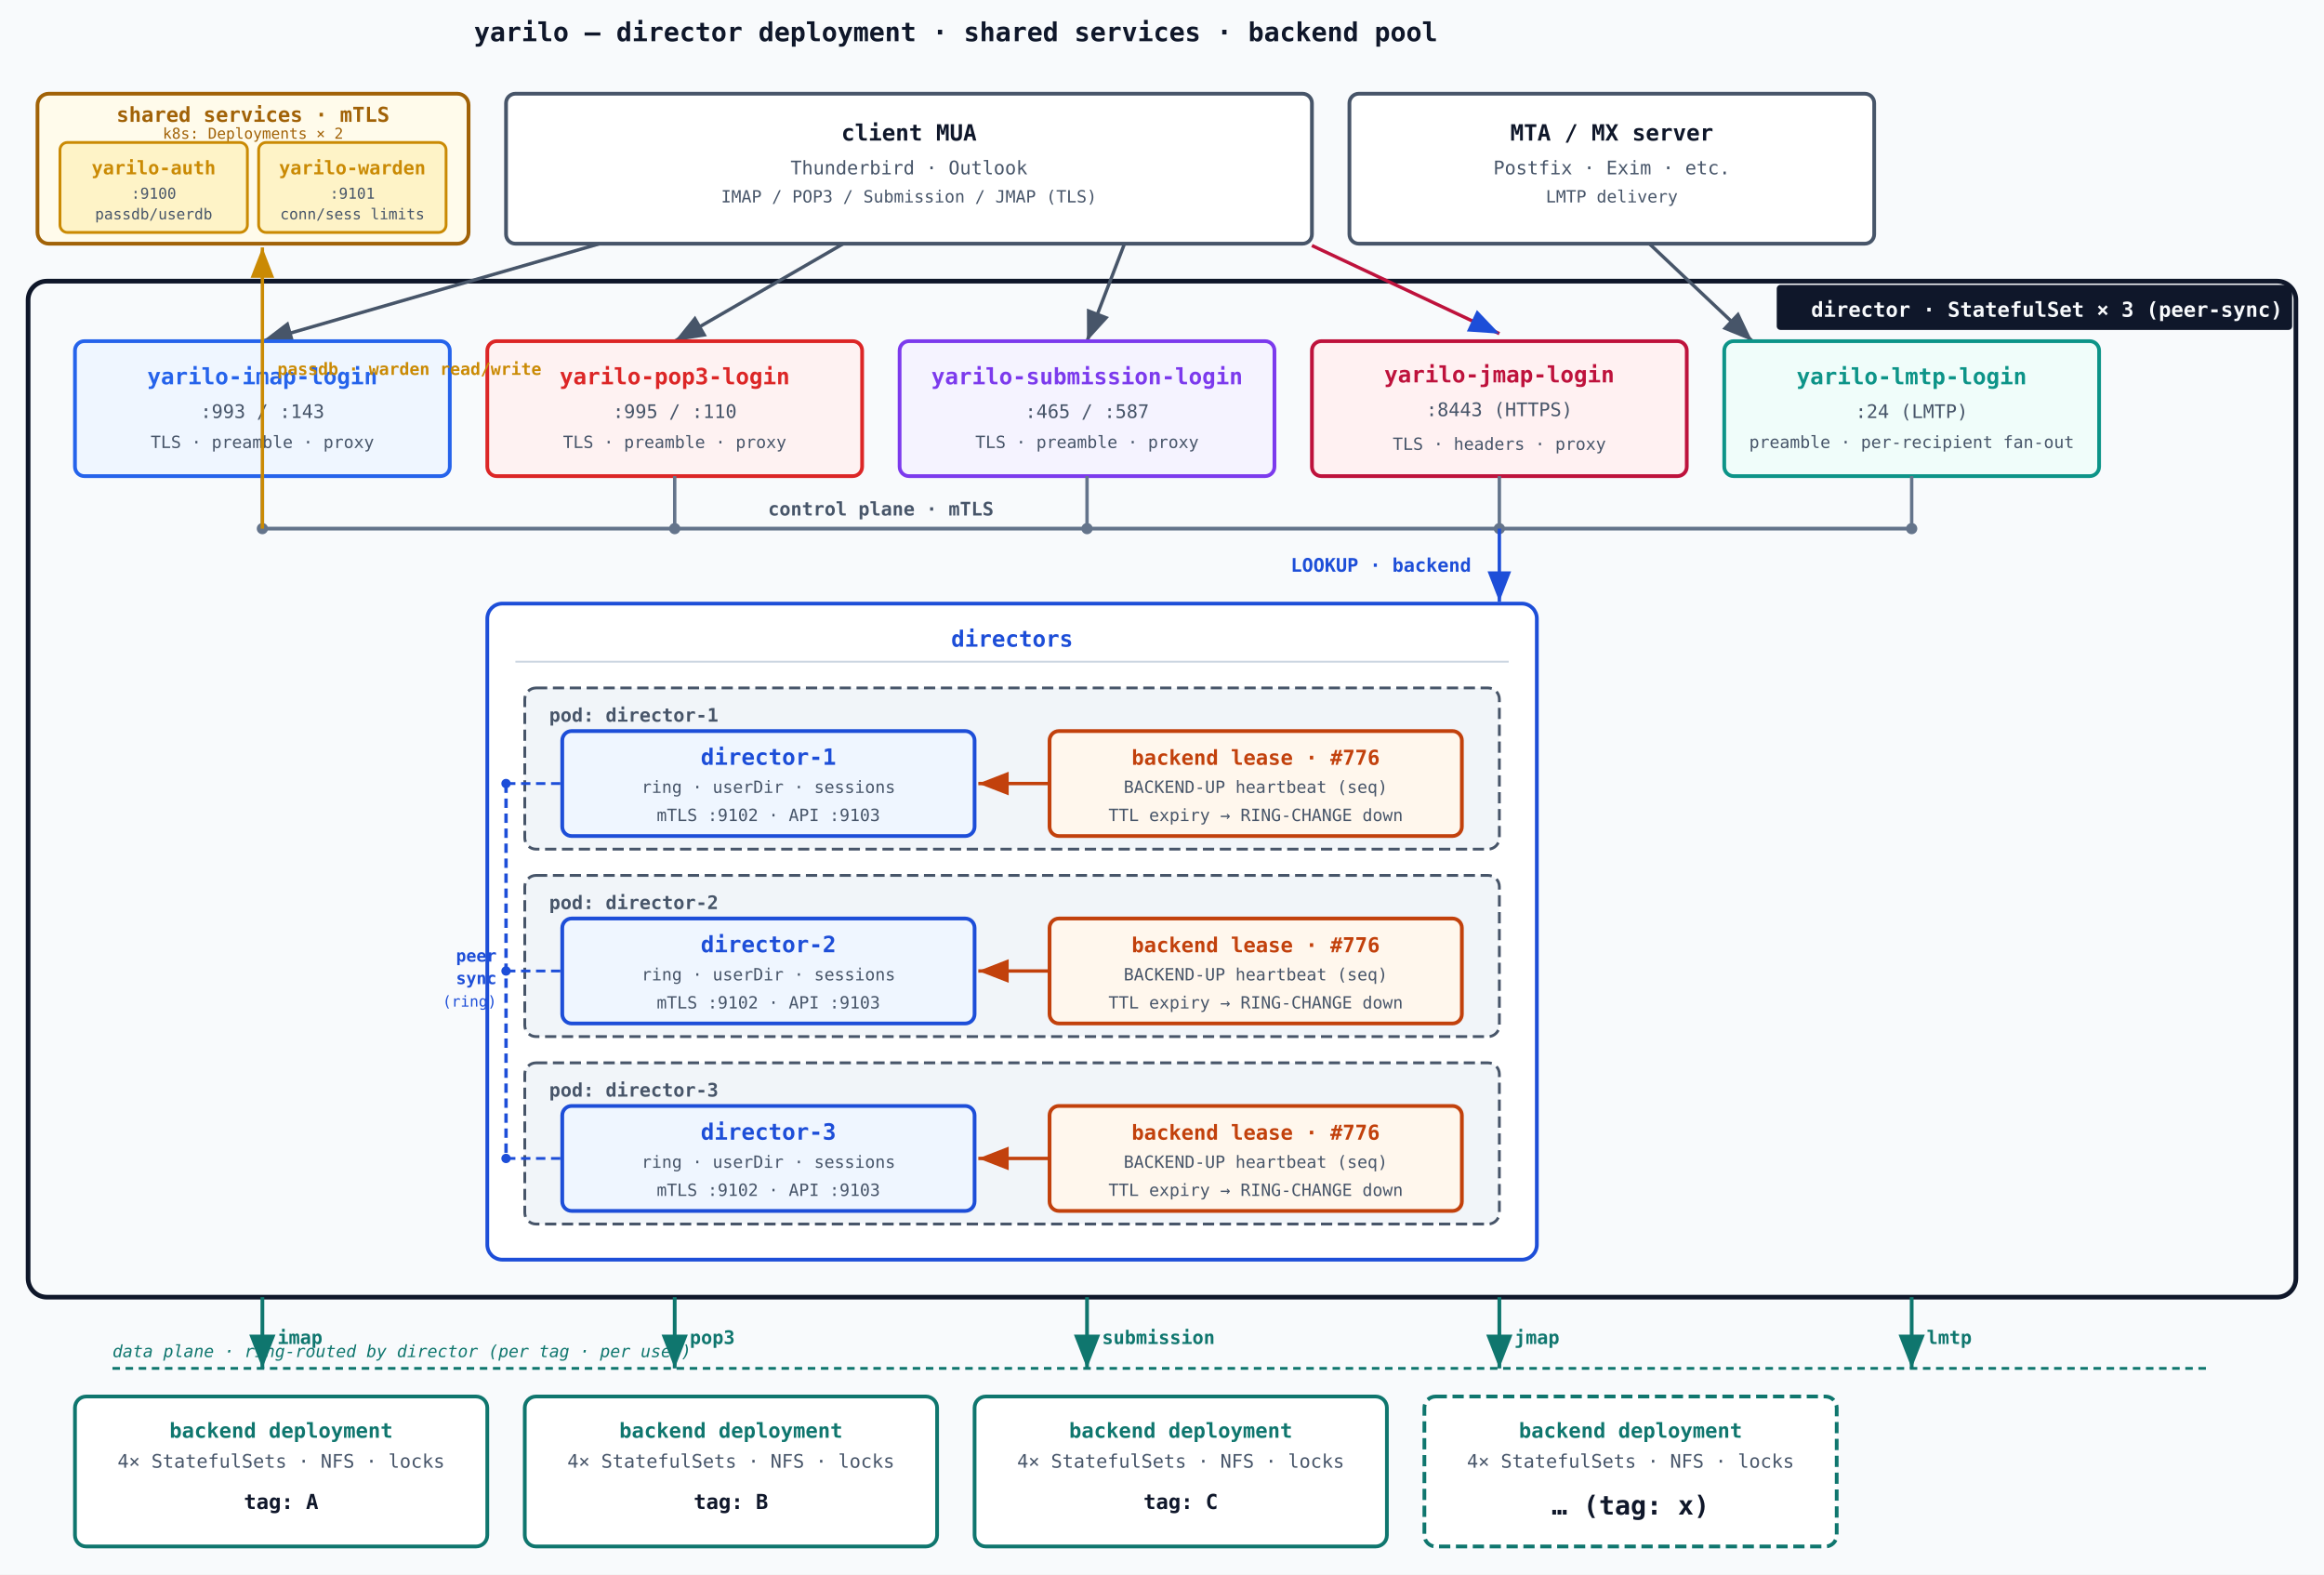
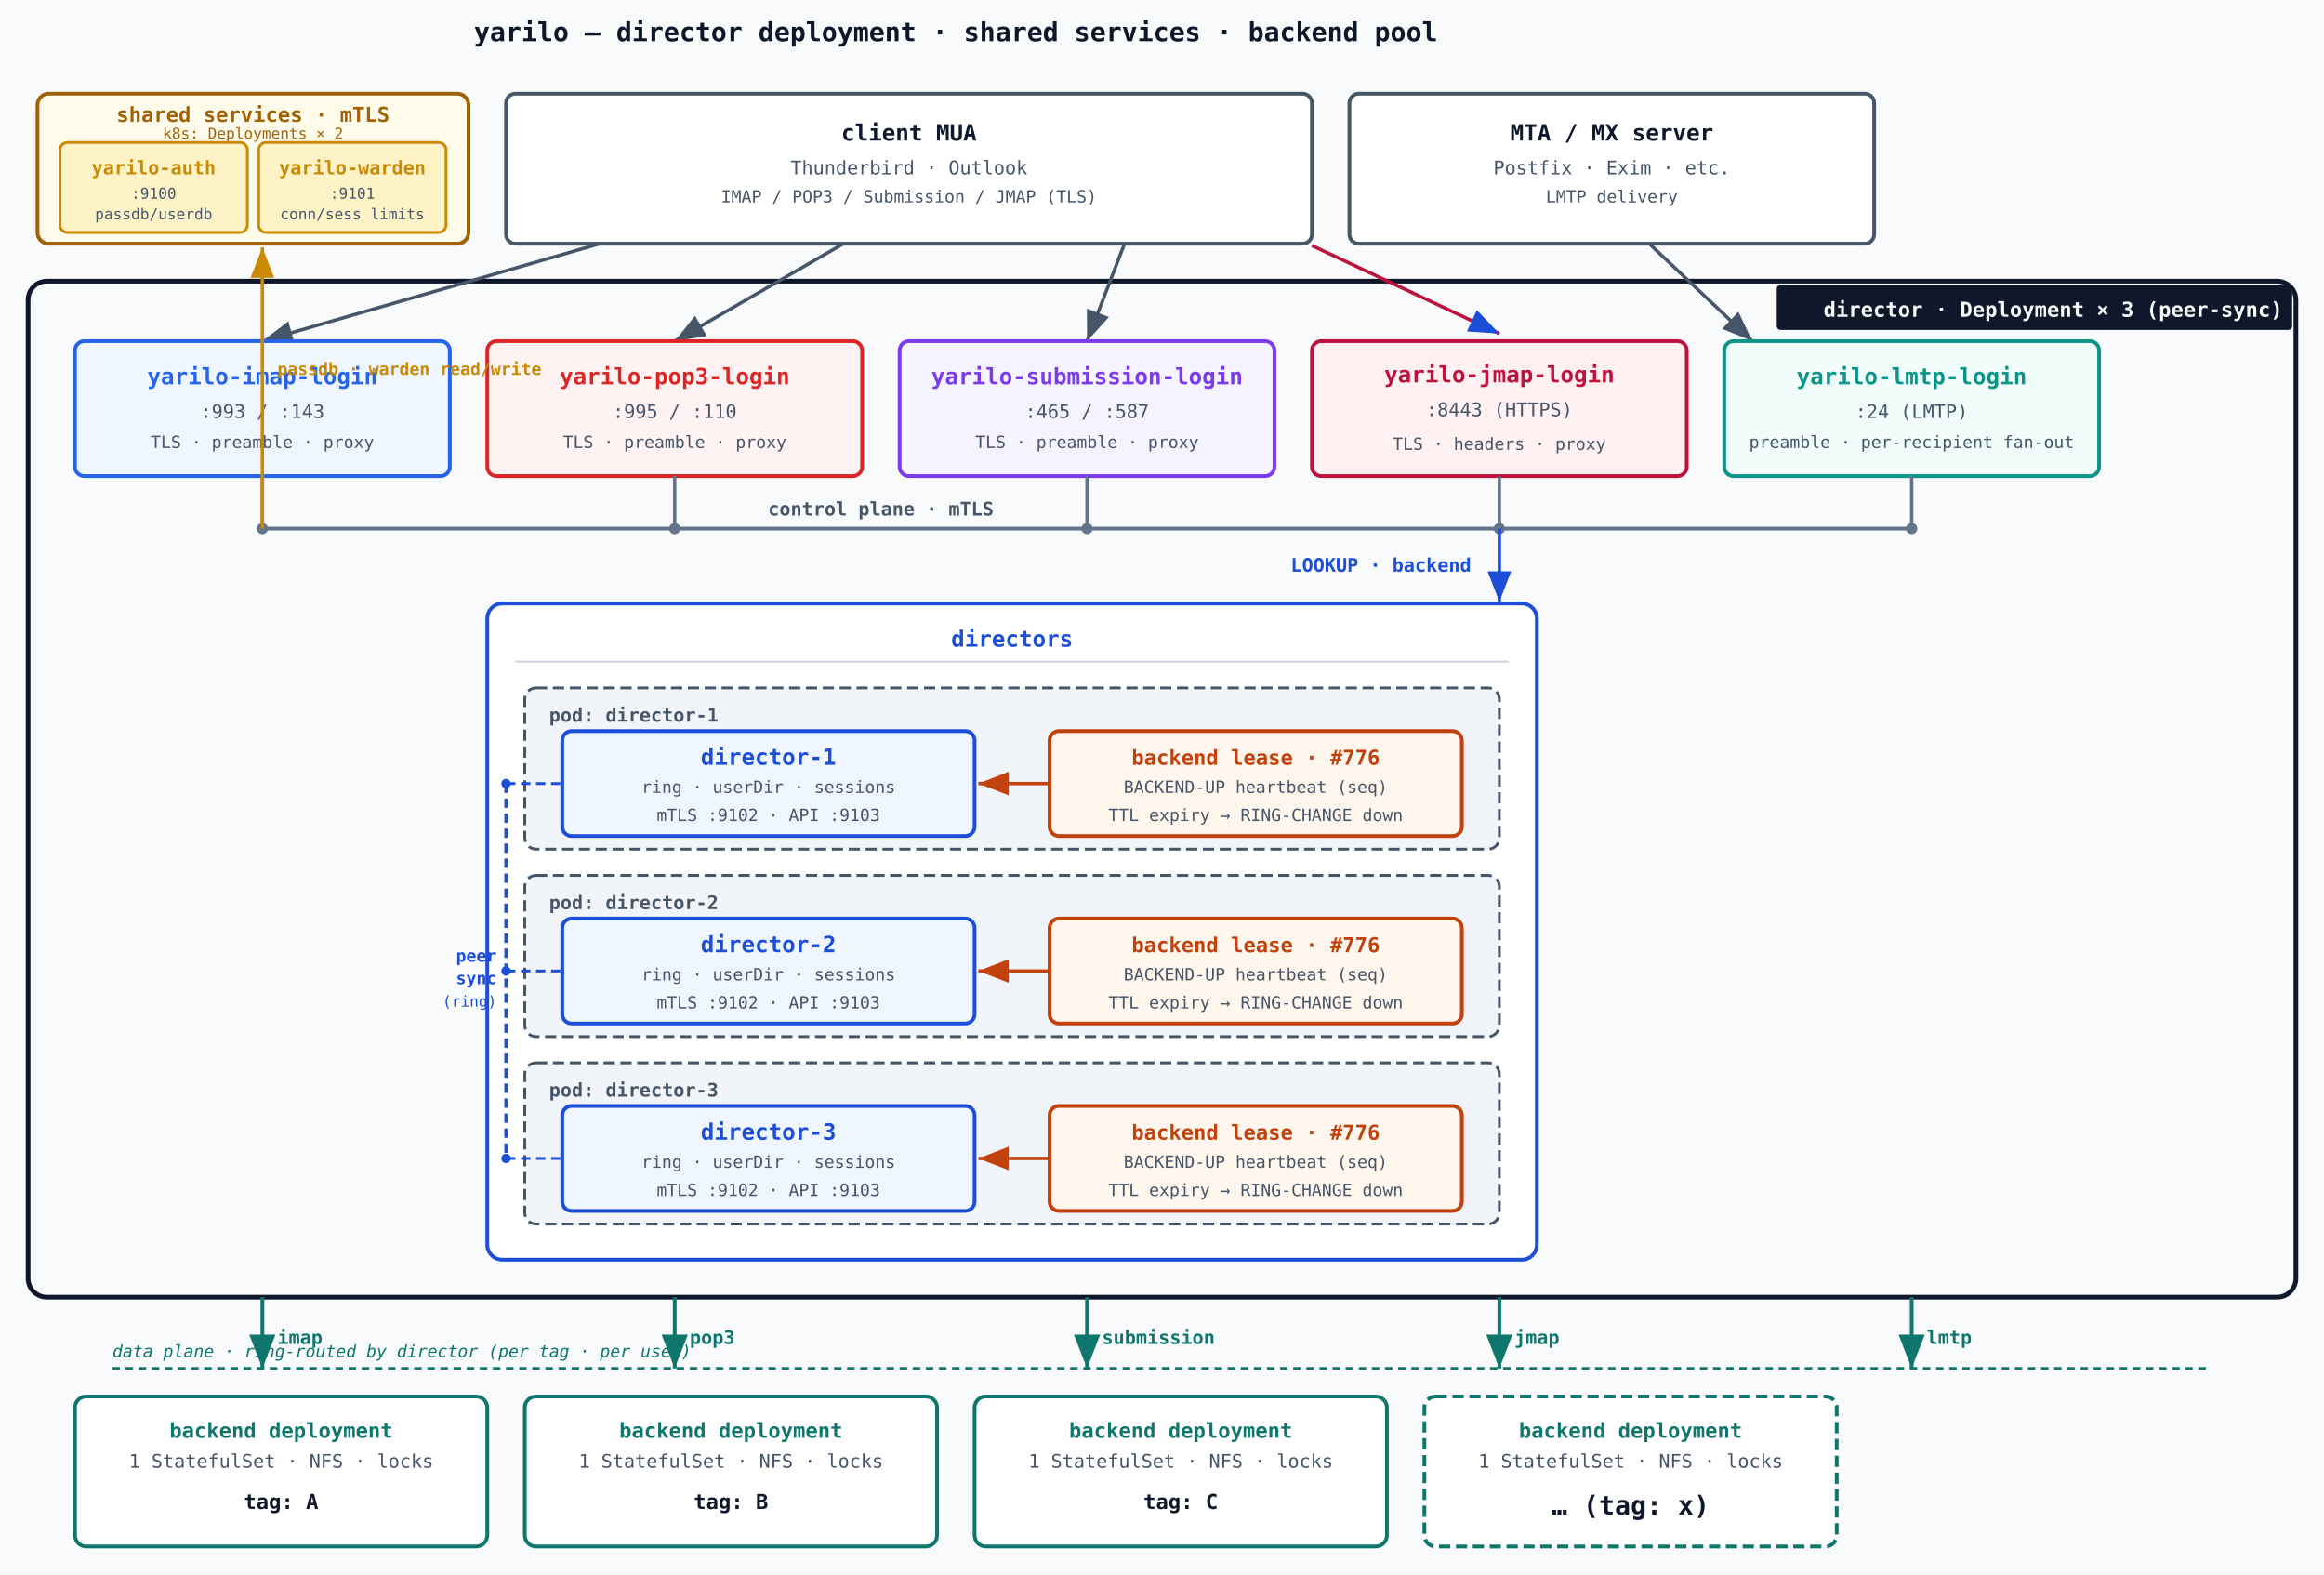
<svg xmlns="http://www.w3.org/2000/svg" width="1240" height="840" font-family="monospace">
  <defs>
    <marker id="am" markerWidth="9" markerHeight="7" refX="9" refY="3.5" orient="auto">
      <polygon points="0 0,9 3.5,0 7" fill="#c2410c" />
    </marker>
    <marker id="aa" markerWidth="9" markerHeight="7" refX="9" refY="3.5" orient="auto">
      <polygon points="0 0,9 3.5,0 7" fill="#ca8a04" />
    </marker>
    <marker id="ad" markerWidth="9" markerHeight="7" refX="9" refY="3.5" orient="auto">
      <polygon points="0 0,9 3.5,0 7" fill="#1d4ed8" />
    </marker>
    <marker id="ax" markerWidth="9" markerHeight="7" refX="9" refY="3.5" orient="auto">
      <polygon points="0 0,9 3.5,0 7" fill="#475569" />
    </marker>
    <marker id="ap" markerWidth="9" markerHeight="7" refX="9" refY="3.5" orient="auto">
      <polygon points="0 0,9 3.5,0 7" fill="#0f766e" />
    </marker>
  </defs>
  <rect width="1240" height="840" fill="#f8fafc" />
  <text x="510" y="22" text-anchor="middle" fill="#0f172a" font-size="14" font-weight="bold">yarilo — director deployment · shared services · backend pool</text>
  <rect x="20" y="50" width="230" height="80" rx="6" fill="#fffbeb" stroke="#a16207" stroke-width="2" />
  <text x="135" y="65" text-anchor="middle" fill="#a16207" font-size="11" font-weight="bold">shared services · mTLS</text>
  <text x="135" y="74" text-anchor="middle" fill="#a16207" font-size="8">k8s: Deployments × 2</text>
  <rect x="32" y="76" width="100" height="48" rx="4" fill="#fef3c7" stroke="#ca8a04" stroke-width="1.5" />
  <text x="82" y="93" text-anchor="middle" fill="#ca8a04" font-size="10" font-weight="bold">yarilo-auth</text>
  <text x="82" y="106" text-anchor="middle" fill="#475569" font-size="8">:9100</text>
  <text x="82" y="117" text-anchor="middle" fill="#475569" font-size="8">passdb/userdb</text>
  <rect x="138" y="76" width="100" height="48" rx="4" fill="#fef3c7" stroke="#ca8a04" stroke-width="1.5" />
  <text x="188" y="93" text-anchor="middle" fill="#ca8a04" font-size="10" font-weight="bold">yarilo-warden</text>
  <text x="188" y="106" text-anchor="middle" fill="#475569" font-size="8">:9101</text>
  <text x="188" y="117" text-anchor="middle" fill="#475569" font-size="8">conn/sess limits</text>
  <rect x="270" y="50" width="430" height="80" rx="5" fill="#ffffff" stroke="#475569" stroke-width="2" />
  <text x="485" y="75" text-anchor="middle" fill="#0f172a" font-size="12" font-weight="bold">client MUA</text>
  <text x="485" y="93" text-anchor="middle" fill="#475569" font-size="10">Thunderbird · Outlook</text>
  <text x="485" y="108" text-anchor="middle" fill="#475569" font-size="9">IMAP / POP3 / Submission / JMAP (TLS)</text>
  <rect x="720" y="50" width="280" height="80" rx="5" fill="#ffffff" stroke="#475569" stroke-width="2" />
  <text x="860" y="75" text-anchor="middle" fill="#0f172a" font-size="12" font-weight="bold">MTA / MX server</text>
  <text x="860" y="93" text-anchor="middle" fill="#475569" font-size="10">Postfix · Exim · etc.</text>
  <text x="860" y="108" text-anchor="middle" fill="#475569" font-size="9">LMTP delivery</text>
  <rect x="15" y="150" width="1210" height="542" rx="10" fill="none" stroke="#0f172a" stroke-width="2.5" />
  <rect x="948" y="152" width="275" height="24" rx="2" fill="#0f172a" />
-   <text x="1218" y="169" text-anchor="end" fill="#f8fafc" font-size="11" font-weight="bold">director · StatefulSet × 3 (peer-sync)</text>
+   <text x="1218" y="169" text-anchor="end" fill="#f8fafc" font-size="11" font-weight="bold">director · Deployment × 3 (peer-sync)</text>
  <line x1="320" y1="130" x2="140" y2="182" stroke="#475569" stroke-width="1.8" marker-end="url(#ax)" />
  <line x1="450" y1="130" x2="360" y2="182" stroke="#475569" stroke-width="1.8" marker-end="url(#ax)" />
  <line x1="600" y1="130" x2="580" y2="182" stroke="#475569" stroke-width="1.8" marker-end="url(#ax)" />
  <line x1="880" y1="130" x2="935" y2="182" stroke="#475569" stroke-width="1.8" marker-end="url(#ax)" />
  <rect x="40" y="182" width="200" height="72" rx="5" fill="#eff6ff" stroke="#2563eb" stroke-width="2" />
  <text x="140" y="205" text-anchor="middle" fill="#2563eb" font-size="12" font-weight="bold">yarilo-imap-login</text>
  <text x="140" y="223" text-anchor="middle" fill="#475569" font-size="10">:993 / :143</text>
  <text x="140" y="239" text-anchor="middle" fill="#475569" font-size="9">TLS · preamble · proxy</text>
  <rect x="260" y="182" width="200" height="72" rx="5" fill="#fef2f2" stroke="#dc2626" stroke-width="2" />
  <text x="360" y="205" text-anchor="middle" fill="#dc2626" font-size="12" font-weight="bold">yarilo-pop3-login</text>
  <text x="360" y="223" text-anchor="middle" fill="#475569" font-size="10">:995 / :110</text>
  <text x="360" y="239" text-anchor="middle" fill="#475569" font-size="9">TLS · preamble · proxy</text>
  <rect x="480" y="182" width="200" height="72" rx="5" fill="#f5f3ff" stroke="#7c3aed" stroke-width="2" />
  <text x="580" y="205" text-anchor="middle" fill="#7c3aed" font-size="12" font-weight="bold">yarilo-submission-login</text>
  <text x="580" y="223" text-anchor="middle" fill="#475569" font-size="10">:465 / :587</text>
  <text x="580" y="239" text-anchor="middle" fill="#475569" font-size="9">TLS · preamble · proxy</text>
  <rect x="700" y="182" width="200" height="72" rx="5" fill="#fff1f2" stroke="#be123c" stroke-width="2" />
  <text x="800" y="204" text-anchor="middle" fill="#be123c" font-size="12" font-weight="bold">yarilo-jmap-login</text>
  <text x="800" y="222" text-anchor="middle" fill="#475569" font-size="10">:8443 (HTTPS)</text>
  <text x="800" y="240" text-anchor="middle" fill="#475569" font-size="9">TLS · headers · proxy</text>
  <rect x="920" y="182" width="200" height="72" rx="5" fill="#f0fdfa" stroke="#0d9488" stroke-width="2" />
  <text x="1020" y="205" text-anchor="middle" fill="#0d9488" font-size="12" font-weight="bold">yarilo-lmtp-login</text>
  <text x="1020" y="223" text-anchor="middle" fill="#475569" font-size="10">:24 (LMTP)</text>
  <text x="1020" y="239" text-anchor="middle" fill="#475569" font-size="9">preamble · per-recipient fan-out</text>
  <line x1="140" y1="254" x2="140" y2="282" stroke="#64748b" stroke-width="1.8" />
  <line x1="360" y1="254" x2="360" y2="282" stroke="#64748b" stroke-width="1.8" />
  <line x1="580" y1="254" x2="580" y2="282" stroke="#64748b" stroke-width="1.8" />
  <line x1="800" y1="254" x2="800" y2="282" stroke="#64748b" stroke-width="1.8" />
  <line x1="140" y1="282" x2="1020" y2="282" stroke="#64748b" stroke-width="2" />
  <circle cx="140" cy="282" r="3" fill="#64748b" />
  <circle cx="360" cy="282" r="3" fill="#64748b" />
  <circle cx="580" cy="282" r="3" fill="#64748b" />
  <circle cx="800" cy="282" r="3" fill="#64748b" />
  <circle cx="1020" cy="282" r="3" fill="#64748b" />
  <line x1="1020" y1="254" x2="1020" y2="282" stroke="#64748b" stroke-width="1.8" />
  <text x="470" y="275" text-anchor="middle" fill="#475569" font-size="10" font-weight="bold">control plane · mTLS</text>
  <line x1="700" y1="131" x2="800" y2="178" stroke="#be123c" stroke-width="1.8" marker-end="url(#ad)" />
  <line x1="140" y1="282" x2="140" y2="132" stroke="#ca8a04" stroke-width="1.8" marker-end="url(#aa)" />
  <text x="148" y="200" text-anchor="start" fill="#ca8a04" font-size="9" font-weight="bold">passdb · warden read/write</text>
  <line x1="800" y1="282" x2="800" y2="321" stroke="#1d4ed8" stroke-width="1.8" marker-end="url(#ad)" />
  <text x="785" y="305" text-anchor="end" fill="#1d4ed8" font-size="10" font-weight="bold">LOOKUP · backend</text>
  <rect x="260" y="322" width="560" height="350" rx="8" fill="#ffffff" stroke="#1d4ed8" stroke-width="2" />
  <text x="540" y="345" text-anchor="middle" fill="#1d4ed8" font-size="12" font-weight="bold">directors</text>
  <line x1="275" y1="353" x2="805" y2="353" stroke="#cbd5e1" stroke-width="1" />
  <rect x="280" y="367" width="520" height="86" rx="6" fill="#f1f5f9" stroke="#475569" stroke-width="1.5" stroke-dasharray="6,3" />
  <text x="293" y="385" text-anchor="start" fill="#475569" font-size="10" font-weight="bold">pod: director-1</text>
  <rect x="300" y="390" width="220" height="56" rx="5" fill="#eff6ff" stroke="#1d4ed8" stroke-width="2" />
  <text x="410" y="408" text-anchor="middle" fill="#1d4ed8" font-size="12" font-weight="bold">director-1</text>
  <text x="410" y="423" text-anchor="middle" fill="#475569" font-size="9">ring · userDir · sessions</text>
  <text x="410" y="438" text-anchor="middle" fill="#475569" font-size="9">mTLS :9102 · API :9103</text>
  <rect x="560" y="390" width="220" height="56" rx="5" fill="#fff7ed" stroke="#c2410c" stroke-width="2" />
  <text x="670" y="408" text-anchor="middle" fill="#c2410c" font-size="11" font-weight="bold">backend lease · #776</text>
  <text x="670" y="423" text-anchor="middle" fill="#475569" font-size="9">BACKEND-UP heartbeat (seq)</text>
  <text x="670" y="438" text-anchor="middle" fill="#475569" font-size="9">TTL expiry → RING-CHANGE down</text>
  <line x1="560" y1="418" x2="522" y2="418" stroke="#c2410c" stroke-width="1.8" marker-end="url(#am)" />
  <rect x="280" y="467" width="520" height="86" rx="6" fill="#f1f5f9" stroke="#475569" stroke-width="1.5" stroke-dasharray="6,3" />
  <text x="293" y="485" text-anchor="start" fill="#475569" font-size="10" font-weight="bold">pod: director-2</text>
  <rect x="300" y="490" width="220" height="56" rx="5" fill="#eff6ff" stroke="#1d4ed8" stroke-width="2" />
  <text x="410" y="508" text-anchor="middle" fill="#1d4ed8" font-size="12" font-weight="bold">director-2</text>
  <text x="410" y="523" text-anchor="middle" fill="#475569" font-size="9">ring · userDir · sessions</text>
  <text x="410" y="538" text-anchor="middle" fill="#475569" font-size="9">mTLS :9102 · API :9103</text>
  <rect x="560" y="490" width="220" height="56" rx="5" fill="#fff7ed" stroke="#c2410c" stroke-width="2" />
  <text x="670" y="508" text-anchor="middle" fill="#c2410c" font-size="11" font-weight="bold">backend lease · #776</text>
  <text x="670" y="523" text-anchor="middle" fill="#475569" font-size="9">BACKEND-UP heartbeat (seq)</text>
  <text x="670" y="538" text-anchor="middle" fill="#475569" font-size="9">TTL expiry → RING-CHANGE down</text>
  <line x1="560" y1="518" x2="522" y2="518" stroke="#c2410c" stroke-width="1.8" marker-end="url(#am)" />
  <rect x="280" y="567" width="520" height="86" rx="6" fill="#f1f5f9" stroke="#475569" stroke-width="1.5" stroke-dasharray="6,3" />
  <text x="293" y="585" text-anchor="start" fill="#475569" font-size="10" font-weight="bold">pod: director-3</text>
  <rect x="300" y="590" width="220" height="56" rx="5" fill="#eff6ff" stroke="#1d4ed8" stroke-width="2" />
  <text x="410" y="608" text-anchor="middle" fill="#1d4ed8" font-size="12" font-weight="bold">director-3</text>
  <text x="410" y="623" text-anchor="middle" fill="#475569" font-size="9">ring · userDir · sessions</text>
  <text x="410" y="638" text-anchor="middle" fill="#475569" font-size="9">mTLS :9102 · API :9103</text>
  <rect x="560" y="590" width="220" height="56" rx="5" fill="#fff7ed" stroke="#c2410c" stroke-width="2" />
  <text x="670" y="608" text-anchor="middle" fill="#c2410c" font-size="11" font-weight="bold">backend lease · #776</text>
  <text x="670" y="623" text-anchor="middle" fill="#475569" font-size="9">BACKEND-UP heartbeat (seq)</text>
  <text x="670" y="638" text-anchor="middle" fill="#475569" font-size="9">TTL expiry → RING-CHANGE down</text>
  <line x1="560" y1="618" x2="522" y2="618" stroke="#c2410c" stroke-width="1.8" marker-end="url(#am)" />
  <line x1="270" y1="418" x2="270" y2="618" stroke="#1d4ed8" stroke-width="1.8" stroke-dasharray="5,3" />
  <line x1="270" y1="418" x2="300" y2="418" stroke="#1d4ed8" stroke-width="1.5" stroke-dasharray="5,3" />
  <line x1="270" y1="518" x2="300" y2="518" stroke="#1d4ed8" stroke-width="1.5" stroke-dasharray="5,3" />
  <line x1="270" y1="618" x2="300" y2="618" stroke="#1d4ed8" stroke-width="1.5" stroke-dasharray="5,3" />
  <circle cx="270" cy="418" r="2.5" fill="#1d4ed8" />
  <circle cx="270" cy="518" r="2.5" fill="#1d4ed8" />
  <circle cx="270" cy="618" r="2.5" fill="#1d4ed8" />
  <text x="265" y="513" text-anchor="end" fill="#1d4ed8" font-size="9" font-weight="bold">peer</text>
  <text x="265" y="525" text-anchor="end" fill="#1d4ed8" font-size="9" font-weight="bold">sync</text>
  <text x="265" y="537" text-anchor="end" fill="#1d4ed8" font-size="8">(ring)</text>
  <line x1="140" y1="692" x2="140" y2="730" stroke="#0f766e" stroke-width="2" marker-end="url(#ap)" />
  <text x="148" y="717" text-anchor="start" fill="#0f766e" font-size="10" font-weight="bold">imap</text>
  <line x1="360" y1="692" x2="360" y2="730" stroke="#0f766e" stroke-width="2" marker-end="url(#ap)" />
  <text x="368" y="717" text-anchor="start" fill="#0f766e" font-size="10" font-weight="bold">pop3</text>
  <line x1="580" y1="692" x2="580" y2="730" stroke="#0f766e" stroke-width="2" marker-end="url(#ap)" />
  <text x="588" y="717" text-anchor="start" fill="#0f766e" font-size="10" font-weight="bold">submission</text>
  <line x1="800" y1="692" x2="800" y2="730" stroke="#0f766e" stroke-width="2" marker-end="url(#ap)" />
  <text x="808" y="717" text-anchor="start" fill="#0f766e" font-size="10" font-weight="bold">jmap</text>
  <line x1="1020" y1="692" x2="1020" y2="730" stroke="#0f766e" stroke-width="2" marker-end="url(#ap)" />
  <text x="1028" y="717" text-anchor="start" fill="#0f766e" font-size="10" font-weight="bold">lmtp</text>
  <line x1="60" y1="730" x2="1180" y2="730" stroke="#0f766e" stroke-width="1.5" stroke-dasharray="4,3" />
  <text x="60" y="724" text-anchor="start" fill="#0f766e" font-size="9" font-style="italic">data plane · ring-routed by director (per tag · per user)</text>
  <rect x="40" y="745" width="220" height="80" rx="6" fill="#ffffff" stroke="#0f766e" stroke-width="2" />
  <text x="150" y="767" text-anchor="middle" fill="#0f766e" font-size="11" font-weight="bold">backend deployment</text>
-   <text x="150" y="783" text-anchor="middle" fill="#475569" font-size="10">4× StatefulSets · NFS · locks</text>
+   <text x="150" y="783" text-anchor="middle" fill="#475569" font-size="10">1 StatefulSet · NFS · locks</text>
  <text x="150" y="805" text-anchor="middle" fill="#0f172a" font-size="11" font-weight="bold">tag: A</text>
  <rect x="280" y="745" width="220" height="80" rx="6" fill="#ffffff" stroke="#0f766e" stroke-width="2" />
  <text x="390" y="767" text-anchor="middle" fill="#0f766e" font-size="11" font-weight="bold">backend deployment</text>
-   <text x="390" y="783" text-anchor="middle" fill="#475569" font-size="10">4× StatefulSets · NFS · locks</text>
+   <text x="390" y="783" text-anchor="middle" fill="#475569" font-size="10">1 StatefulSet · NFS · locks</text>
  <text x="390" y="805" text-anchor="middle" fill="#0f172a" font-size="11" font-weight="bold">tag: B</text>
  <rect x="520" y="745" width="220" height="80" rx="6" fill="#ffffff" stroke="#0f766e" stroke-width="2" />
  <text x="630" y="767" text-anchor="middle" fill="#0f766e" font-size="11" font-weight="bold">backend deployment</text>
-   <text x="630" y="783" text-anchor="middle" fill="#475569" font-size="10">4× StatefulSets · NFS · locks</text>
+   <text x="630" y="783" text-anchor="middle" fill="#475569" font-size="10">1 StatefulSet · NFS · locks</text>
  <text x="630" y="805" text-anchor="middle" fill="#0f172a" font-size="11" font-weight="bold">tag: C</text>
  <rect x="760" y="745" width="220" height="80" rx="6" fill="#ffffff" stroke="#0f766e" stroke-width="2" stroke-dasharray="6,3" />
  <text x="870" y="767" text-anchor="middle" fill="#0f766e" font-size="11" font-weight="bold">backend deployment</text>
-   <text x="870" y="783" text-anchor="middle" fill="#475569" font-size="10">4× StatefulSets · NFS · locks</text>
+   <text x="870" y="783" text-anchor="middle" fill="#475569" font-size="10">1 StatefulSet · NFS · locks</text>
  <text x="870" y="808" text-anchor="middle" fill="#0f172a" font-size="14" font-weight="bold">… (tag: x)</text>
</svg>
